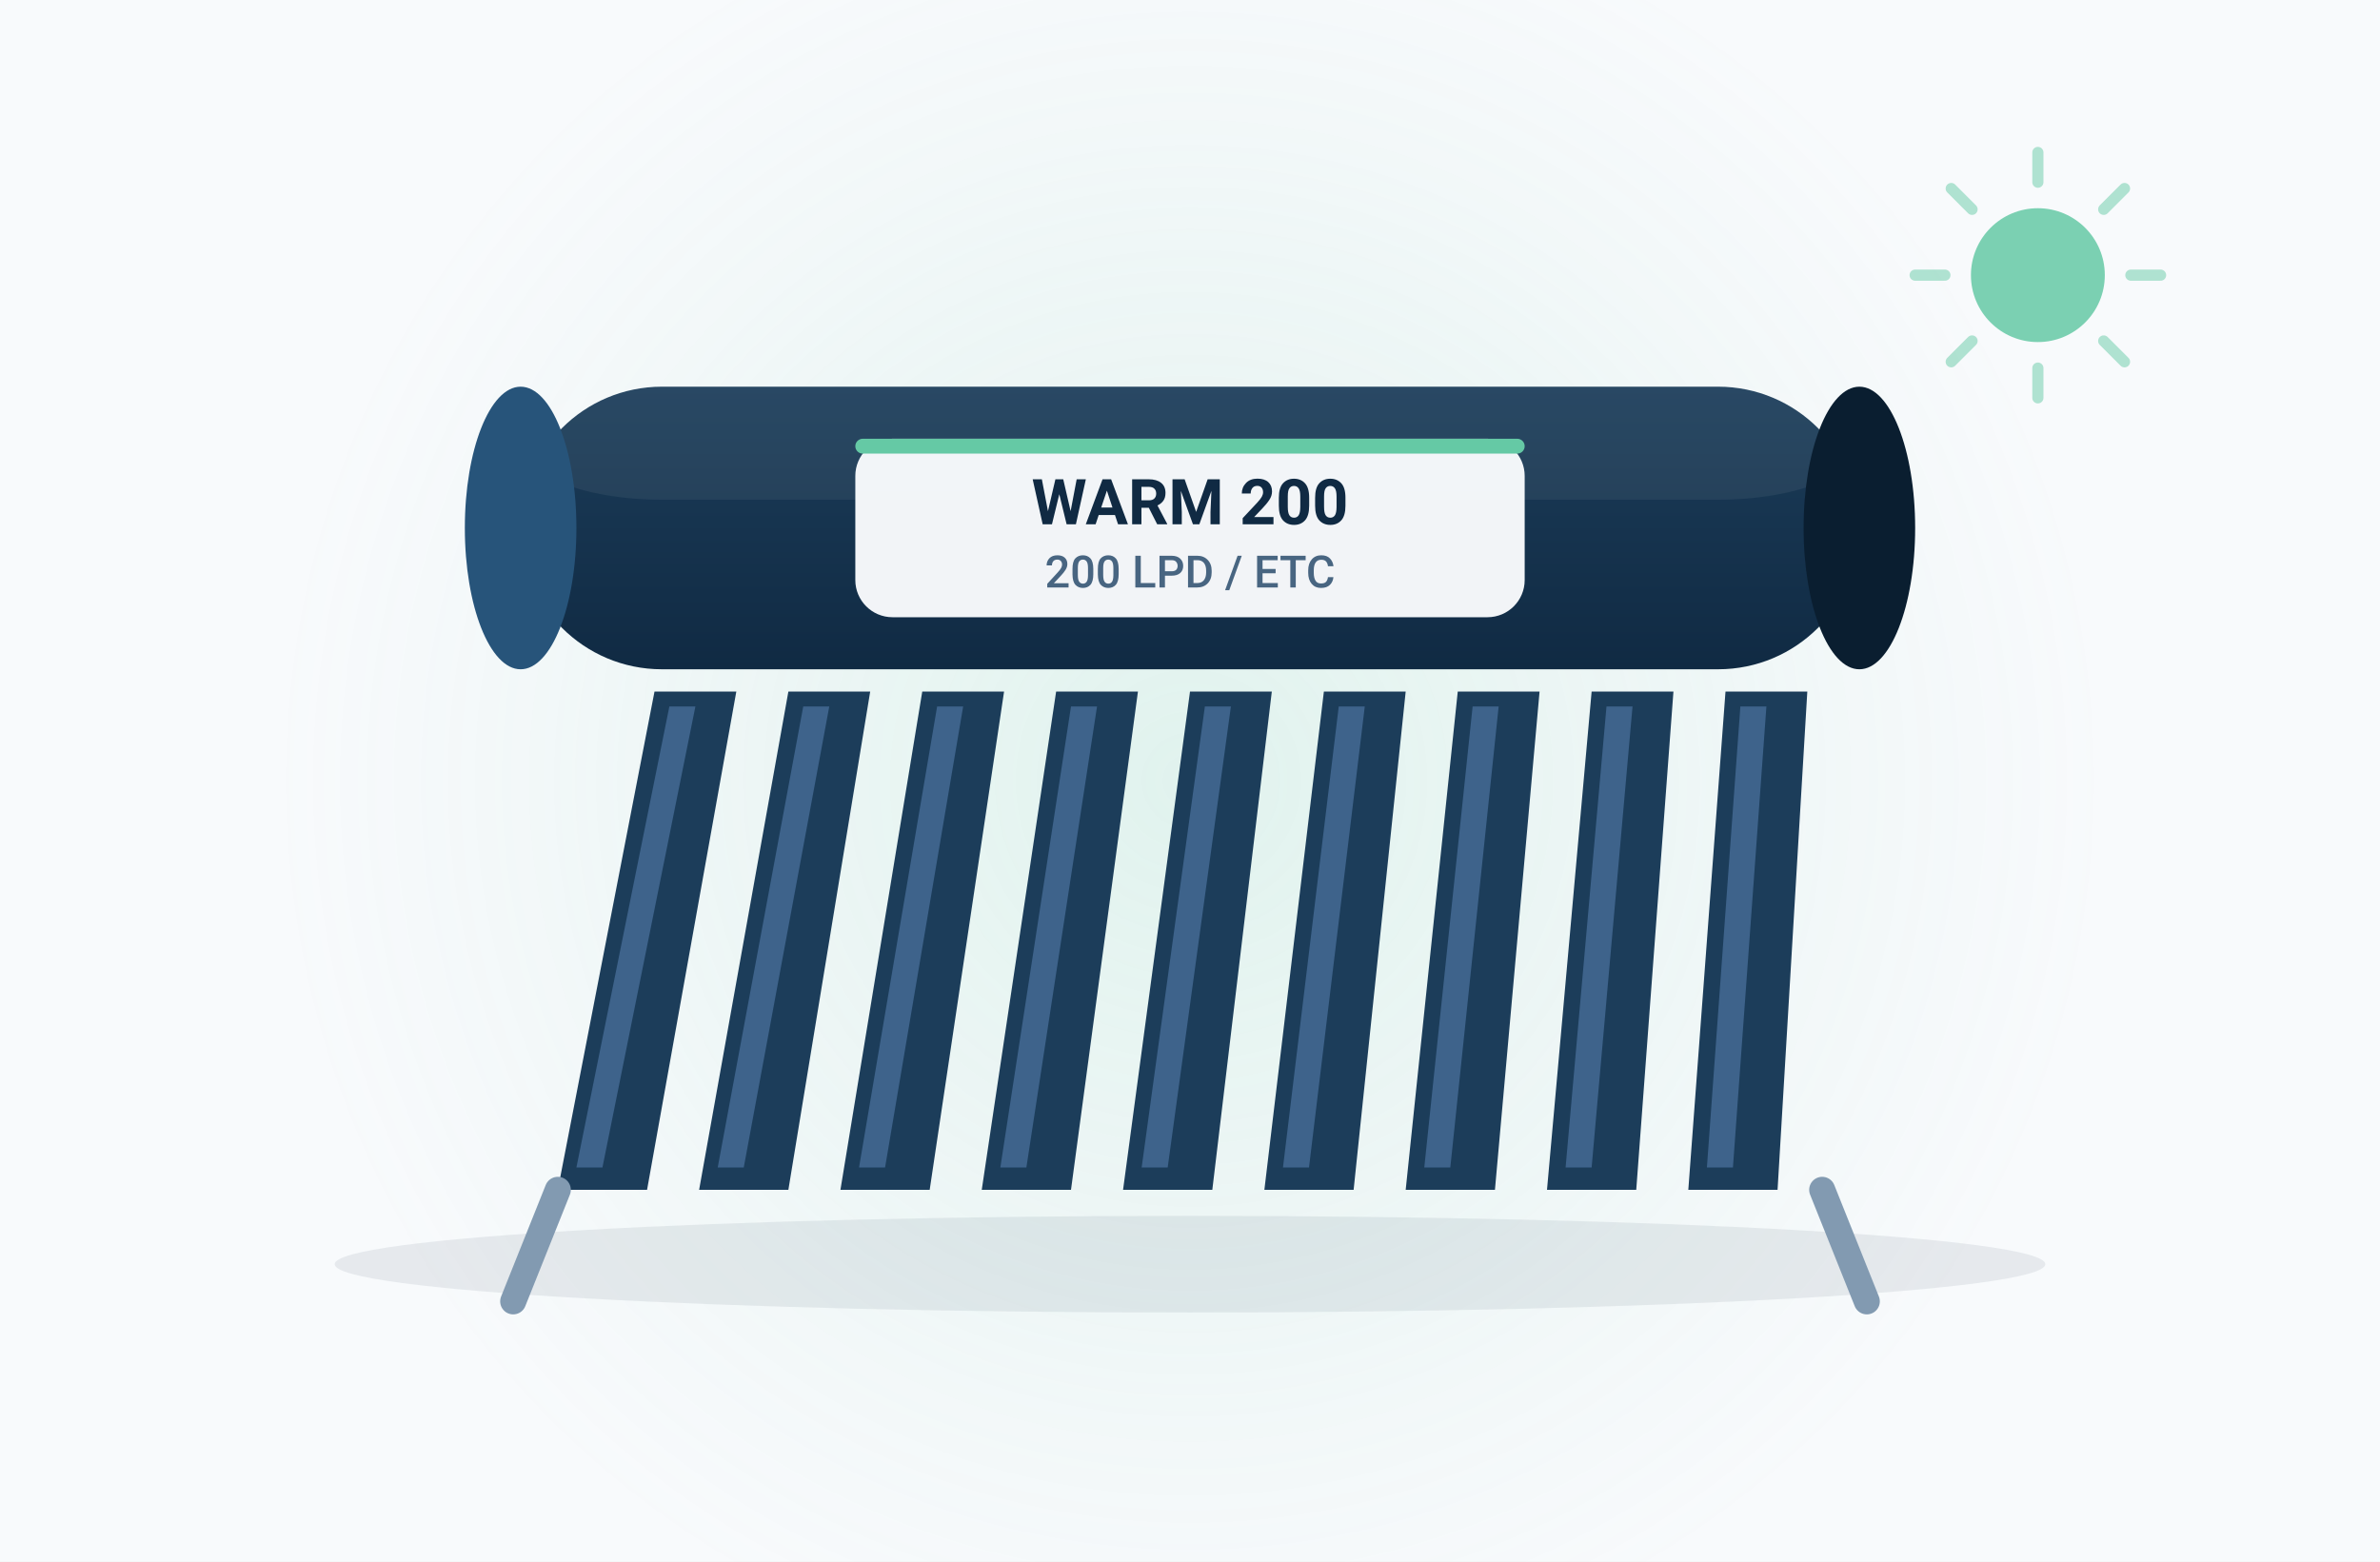
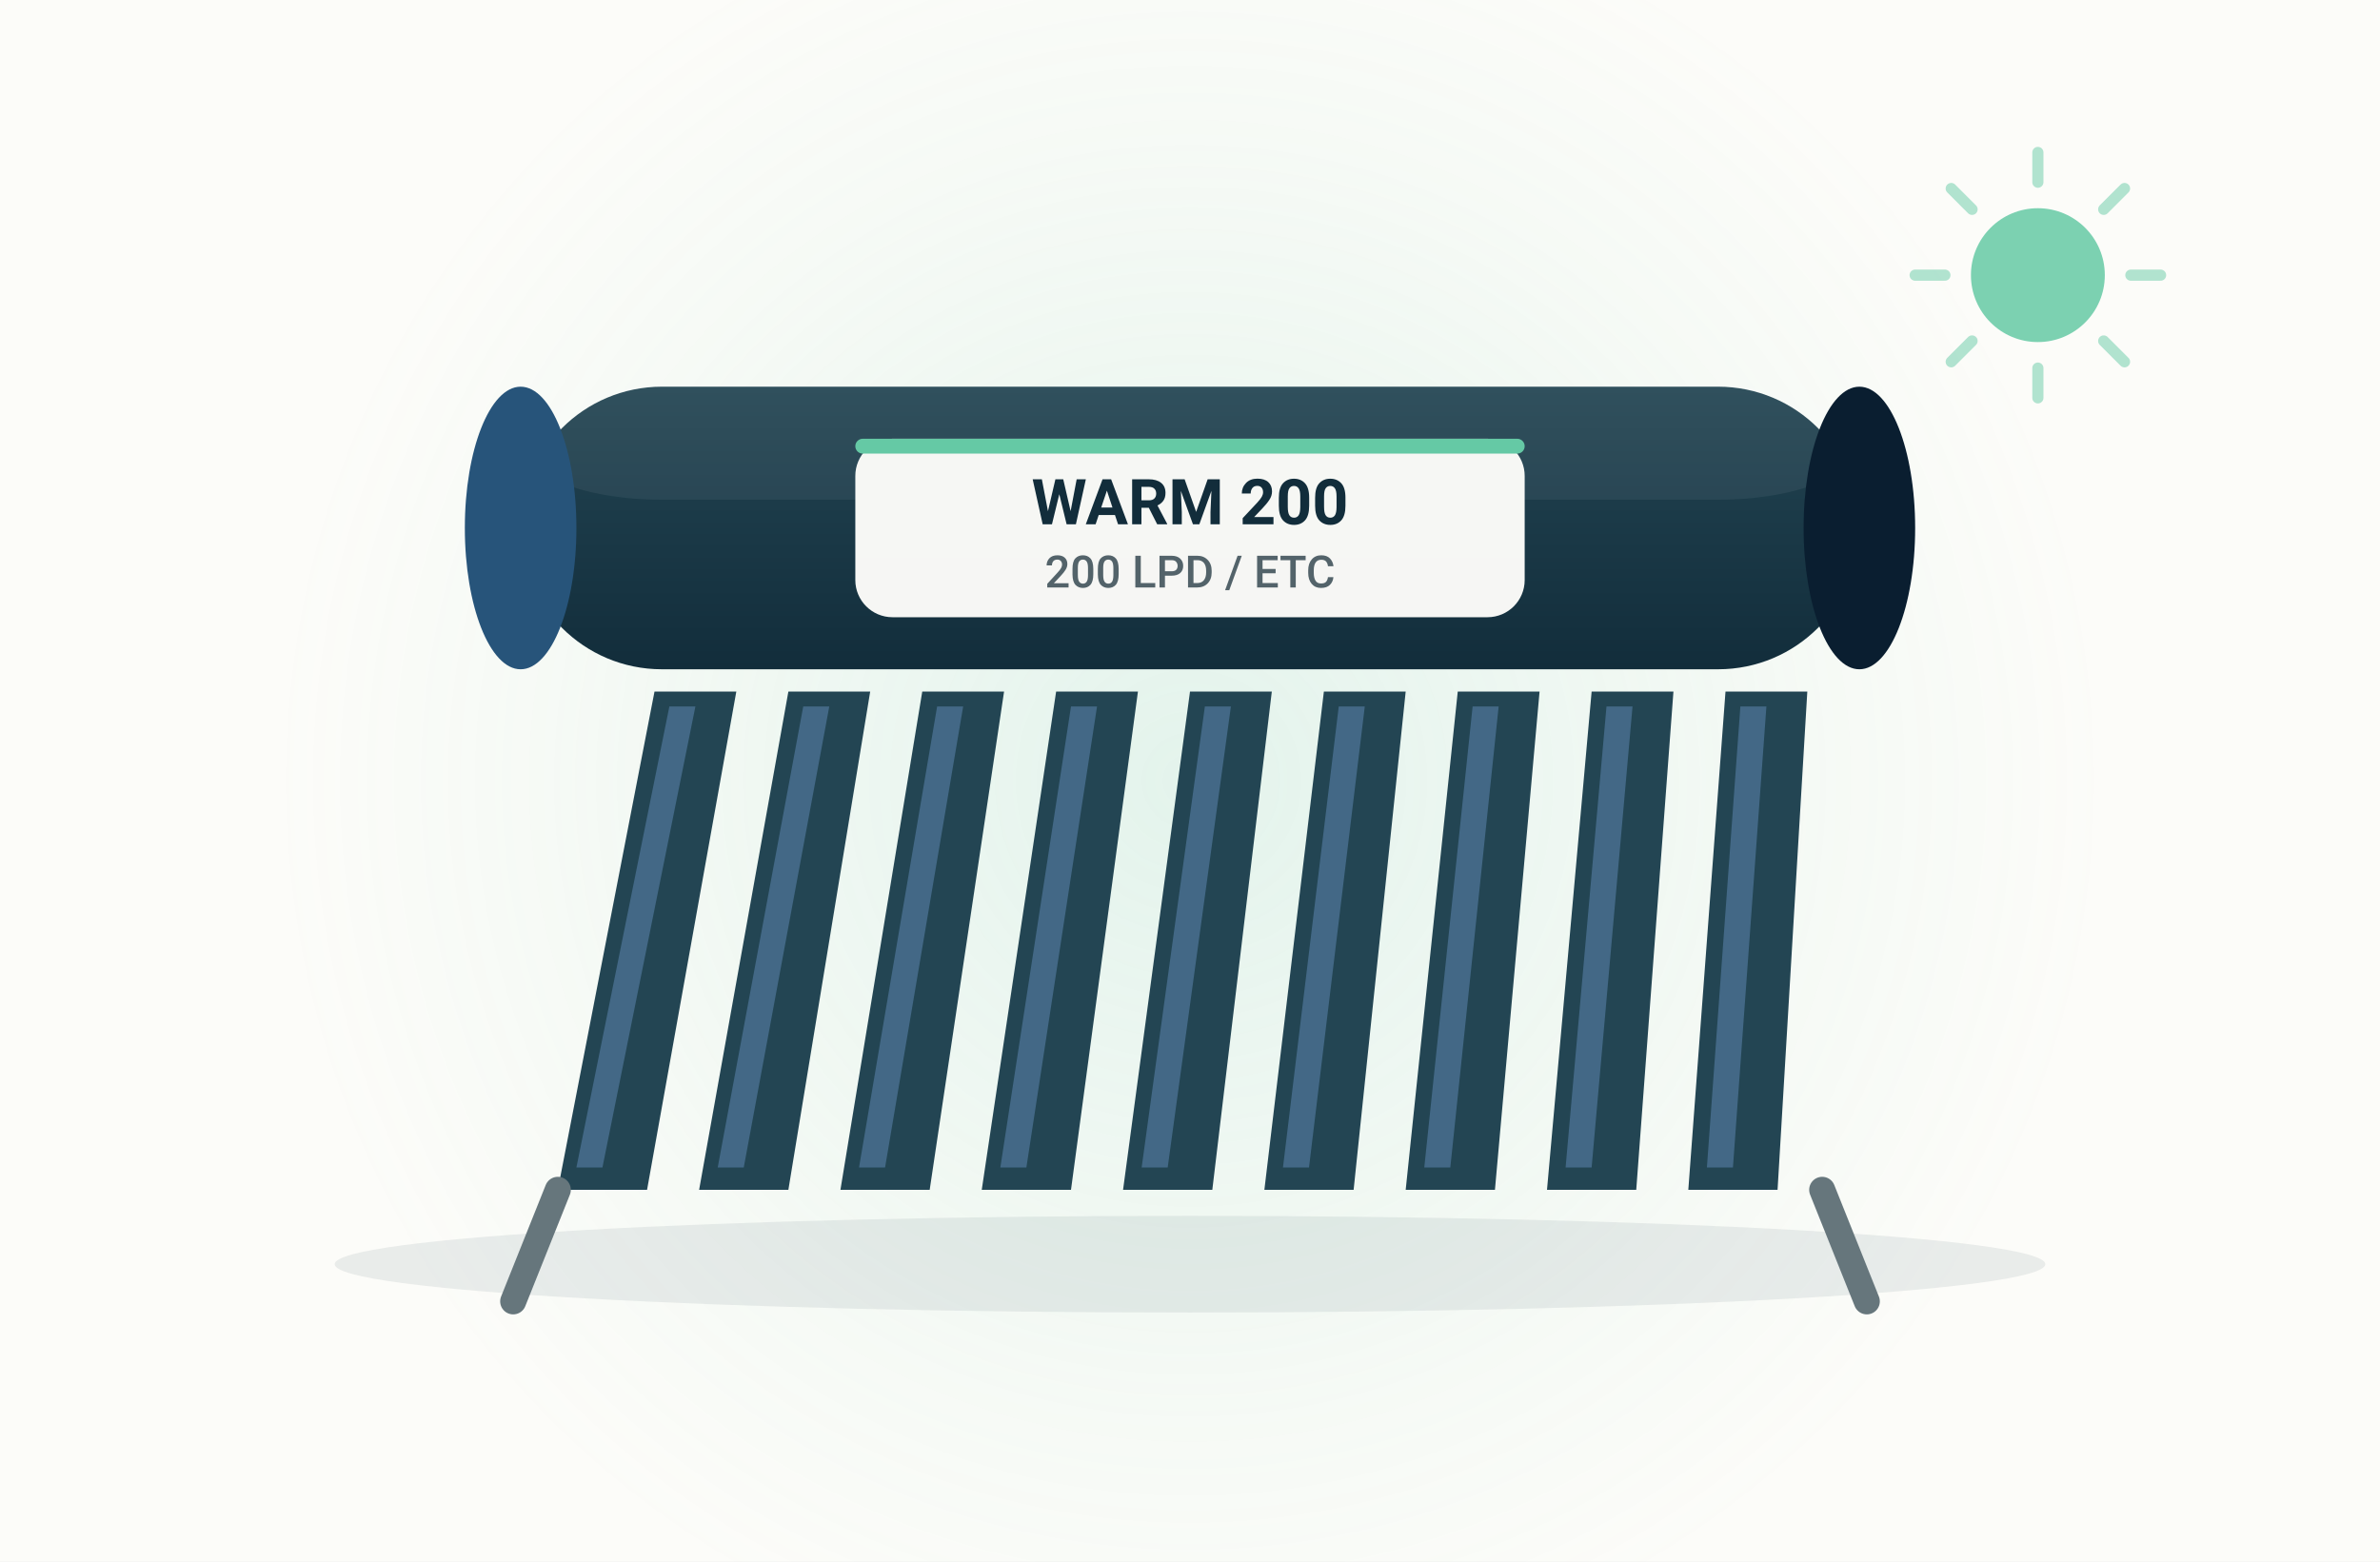
<svg xmlns="http://www.w3.org/2000/svg" viewBox="0 0 640 420" width="640" height="420" role="img" aria-label="Cibi Warm 200 solar water heater">
  <defs>
    <linearGradient id="glassFace" x1="0" y1="0" x2="0.35" y2="1">
      <stop offset="0%" stop-color="#2d5f8a" />
-       <stop offset="55%" stop-color="#1c3d5a" />
-       <stop offset="100%" stop-color="#102a43" />
+       <stop offset="55%" stop-color="#234553" />
+       <stop offset="100%" stop-color="#122d3b" />
    </linearGradient>
    <linearGradient id="caseFront" x1="0" y1="0" x2="0" y2="1">
-       <stop offset="0%" stop-color="#1c3d5a" />
-       <stop offset="100%" stop-color="#102a43" />
+       <stop offset="0%" stop-color="#234553" />
+       <stop offset="100%" stop-color="#122d3b" />
    </linearGradient>
    <linearGradient id="metal" x1="0" y1="0" x2="1" y2="1">
      <stop offset="0%" stop-color="#e9f1f8" />
      <stop offset="100%" stop-color="#c3d3e2" />
    </linearGradient>
    <radialGradient id="glow">
      <stop offset="0%" stop-color="#65c9a5" stop-opacity="0.16" />
      <stop offset="70%" stop-color="#65c9a5" stop-opacity="0.04" />
      <stop offset="100%" stop-color="#65c9a5" stop-opacity="0" />
    </radialGradient>
  </defs>
-   <rect width="640" height="420" fill="#f8fafc" />
+   <rect width="640" height="420" fill="#fcfcf9" />
  <circle cx="320" cy="210" r="248" fill="url(#glow)" />
-   <ellipse cx="320" cy="340" rx="230" ry="13" fill="#102a43" opacity="0.08" />
+   <ellipse cx="320" cy="340" rx="230" ry="13" fill="#122d3b" opacity="0.08" />
  <line x1="573" y1="74" x2="581" y2="74" stroke="#65c9a5" stroke-width="3" stroke-linecap="round" opacity="0.5" />
  <line x1="565.7" y1="91.7" x2="571.3" y2="97.3" stroke="#65c9a5" stroke-width="3" stroke-linecap="round" opacity="0.5" />
  <line x1="548" y1="99" x2="548" y2="107" stroke="#65c9a5" stroke-width="3" stroke-linecap="round" opacity="0.5" />
  <line x1="530.3" y1="91.7" x2="524.7" y2="97.3" stroke="#65c9a5" stroke-width="3" stroke-linecap="round" opacity="0.5" />
  <line x1="523" y1="74" x2="515" y2="74" stroke="#65c9a5" stroke-width="3" stroke-linecap="round" opacity="0.5" />
  <line x1="530.3" y1="56.3" x2="524.7" y2="50.7" stroke="#65c9a5" stroke-width="3" stroke-linecap="round" opacity="0.5" />
  <line x1="548" y1="49" x2="548" y2="41" stroke="#65c9a5" stroke-width="3" stroke-linecap="round" opacity="0.5" />
  <line x1="565.7" y1="56.3" x2="571.3" y2="50.7" stroke="#65c9a5" stroke-width="3" stroke-linecap="round" opacity="0.5" />
  <circle cx="548" cy="74" r="18" fill="#65c9a5" opacity="0.85" />
-   <path d="M176 186 L198 186 L174 320 L150 320 Z" fill="#1c3d5a" />
+   <path d="M176 186 L198 186 L174 320 L150 320 Z" fill="#234553" />
  <path d="M180 190 L187 190 L162 314 L155 314 Z" fill="#8dbcff" opacity="0.3" />
-   <path d="M212 186 L234 186 L212 320 L188 320 Z" fill="#1c3d5a" />
+   <path d="M212 186 L234 186 L212 320 L188 320 Z" fill="#234553" />
  <path d="M216 190 L223 190 L200 314 L193 314 Z" fill="#8dbcff" opacity="0.3" />
-   <path d="M248 186 L270 186 L250 320 L226 320 Z" fill="#1c3d5a" />
+   <path d="M248 186 L270 186 L250 320 L226 320 Z" fill="#234553" />
  <path d="M252 190 L259 190 L238 314 L231 314 Z" fill="#8dbcff" opacity="0.3" />
-   <path d="M284 186 L306 186 L288 320 L264 320 Z" fill="#1c3d5a" />
+   <path d="M284 186 L306 186 L288 320 L264 320 Z" fill="#234553" />
  <path d="M288 190 L295 190 L276 314 L269 314 Z" fill="#8dbcff" opacity="0.3" />
-   <path d="M320 186 L342 186 L326 320 L302 320 Z" fill="#1c3d5a" />
+   <path d="M320 186 L342 186 L326 320 L302 320 Z" fill="#234553" />
  <path d="M324 190 L331 190 L314 314 L307 314 Z" fill="#8dbcff" opacity="0.3" />
-   <path d="M356 186 L378 186 L364 320 L340 320 Z" fill="#1c3d5a" />
+   <path d="M356 186 L378 186 L364 320 L340 320 Z" fill="#234553" />
  <path d="M360 190 L367 190 L352 314 L345 314 Z" fill="#8dbcff" opacity="0.3" />
-   <path d="M392 186 L414 186 L402 320 L378 320 Z" fill="#1c3d5a" />
+   <path d="M392 186 L414 186 L402 320 L378 320 Z" fill="#234553" />
  <path d="M396 190 L403 190 L390 314 L383 314 Z" fill="#8dbcff" opacity="0.3" />
-   <path d="M428 186 L450 186 L440 320 L416 320 Z" fill="#1c3d5a" />
+   <path d="M428 186 L450 186 L440 320 L416 320 Z" fill="#234553" />
  <path d="M432 190 L439 190 L428 314 L421 314 Z" fill="#8dbcff" opacity="0.3" />
-   <path d="M464 186 L486 186 L478 320 L454 320 Z" fill="#1c3d5a" />
+   <path d="M464 186 L486 186 L478 320 L454 320 Z" fill="#234553" />
  <path d="M468 190 L475 190 L466 314 L459 314 Z" fill="#8dbcff" opacity="0.3" />
-   <path d="M150 320 L138 350 M490 320 L502 350" stroke="#829ab1" stroke-width="7" stroke-linecap="round" />
+   <path d="M150 320 L138 350 M490 320 L502 350" stroke="#66767c" stroke-width="7" stroke-linecap="round" />
  <rect x="140" y="104" width="360" height="76" rx="38" fill="url(#caseFront)" />
  <rect x="140" y="104" width="360" height="30.4" rx="38" fill="#ffffff" opacity="0.06" />
  <ellipse cx="140" cy="142" rx="15" ry="38" fill="#27547a" />
  <ellipse cx="500" cy="142" rx="15" ry="38" fill="#0a1e30" />
-   <rect x="230" y="118" width="180" height="48" rx="10" fill="#f8fafc" opacity="0.97" />
+   <rect x="230" y="118" width="180" height="48" rx="10" fill="#fcfcf9" opacity="0.97" />
  <rect x="230" y="118" width="180" height="4" rx="2" fill="#65c9a5" />
-   <text x="320" y="141" text-anchor="middle" font-family="system-ui,-apple-system,'Segoe UI',Roboto,'Helvetica Neue',Arial,sans-serif" font-size="17" font-weight="700" fill="#102a43">WARM 200</text>
-   <text x="320" y="158" text-anchor="middle" font-family="system-ui,-apple-system,'Segoe UI',Roboto,'Helvetica Neue',Arial,sans-serif" font-size="12" font-weight="500" fill="#486581">200 LPD / ETC</text>
+   <text x="320" y="141" text-anchor="middle" font-family="system-ui,-apple-system,'Segoe UI',Roboto,'Helvetica Neue',Arial,sans-serif" font-size="17" font-weight="700" fill="#122d3b">WARM 200</text>
+   <text x="320" y="158" text-anchor="middle" font-family="system-ui,-apple-system,'Segoe UI',Roboto,'Helvetica Neue',Arial,sans-serif" font-size="12" font-weight="500" fill="#53636a">200 LPD / ETC</text>
</svg>
